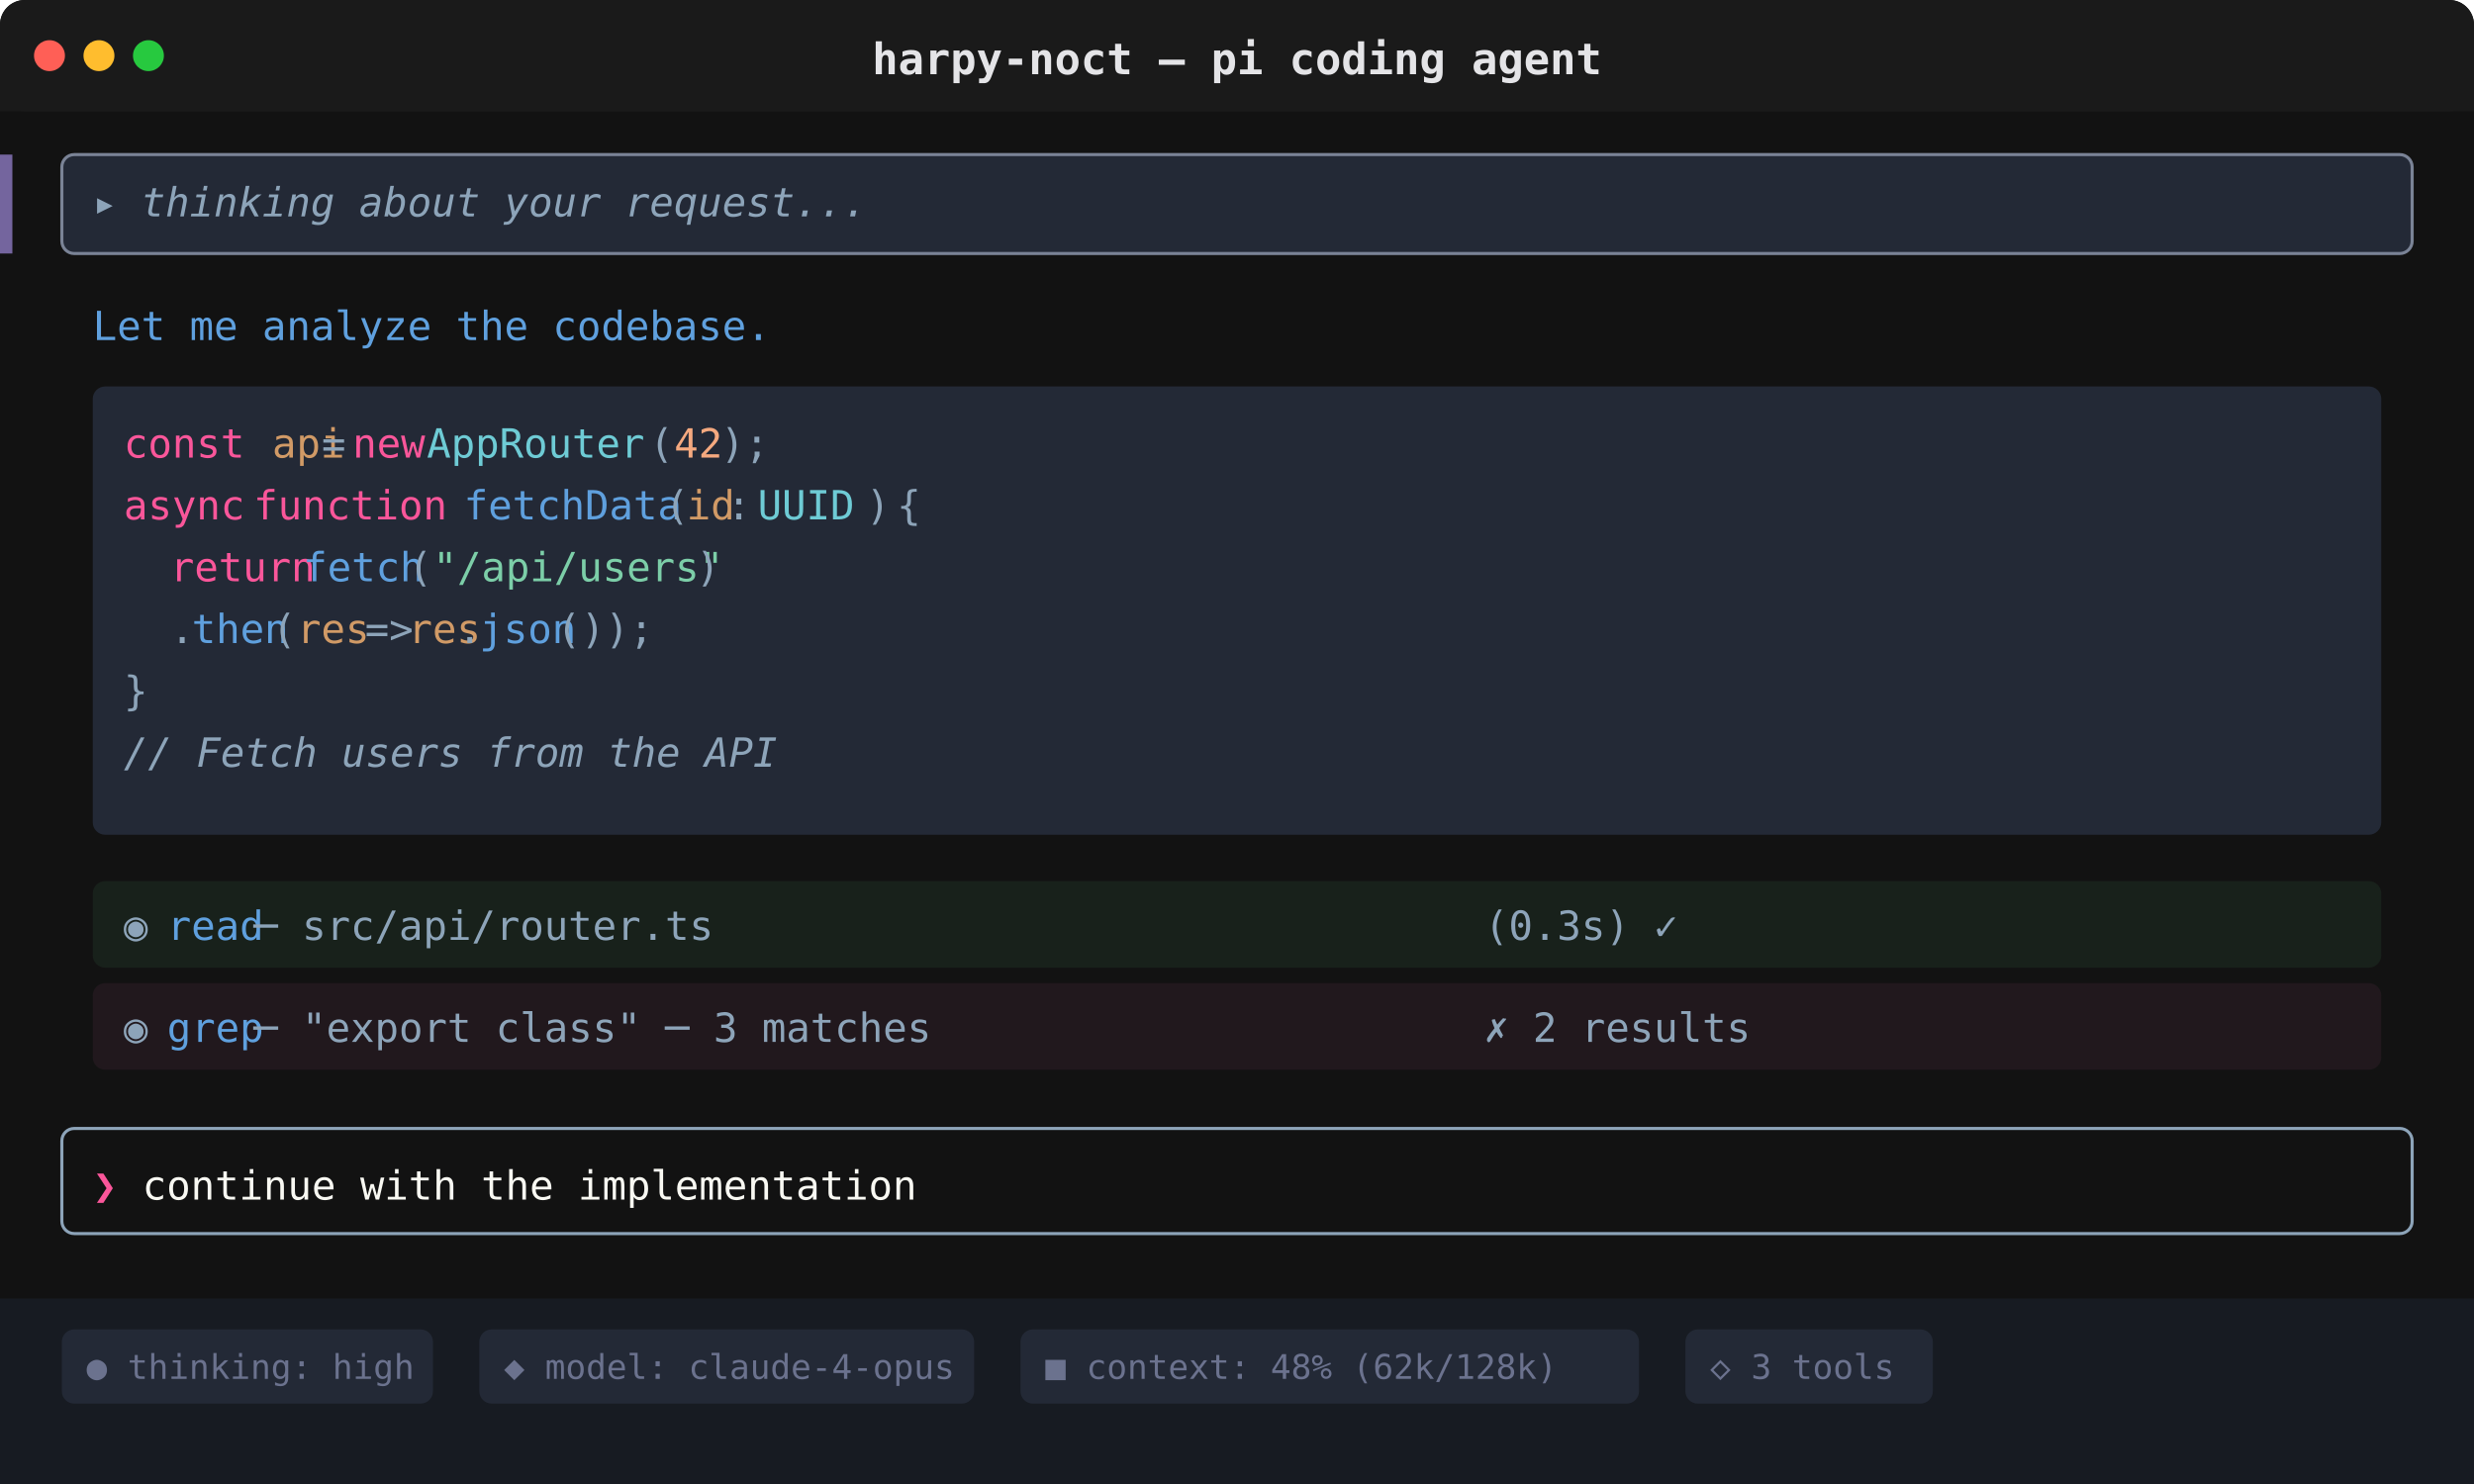
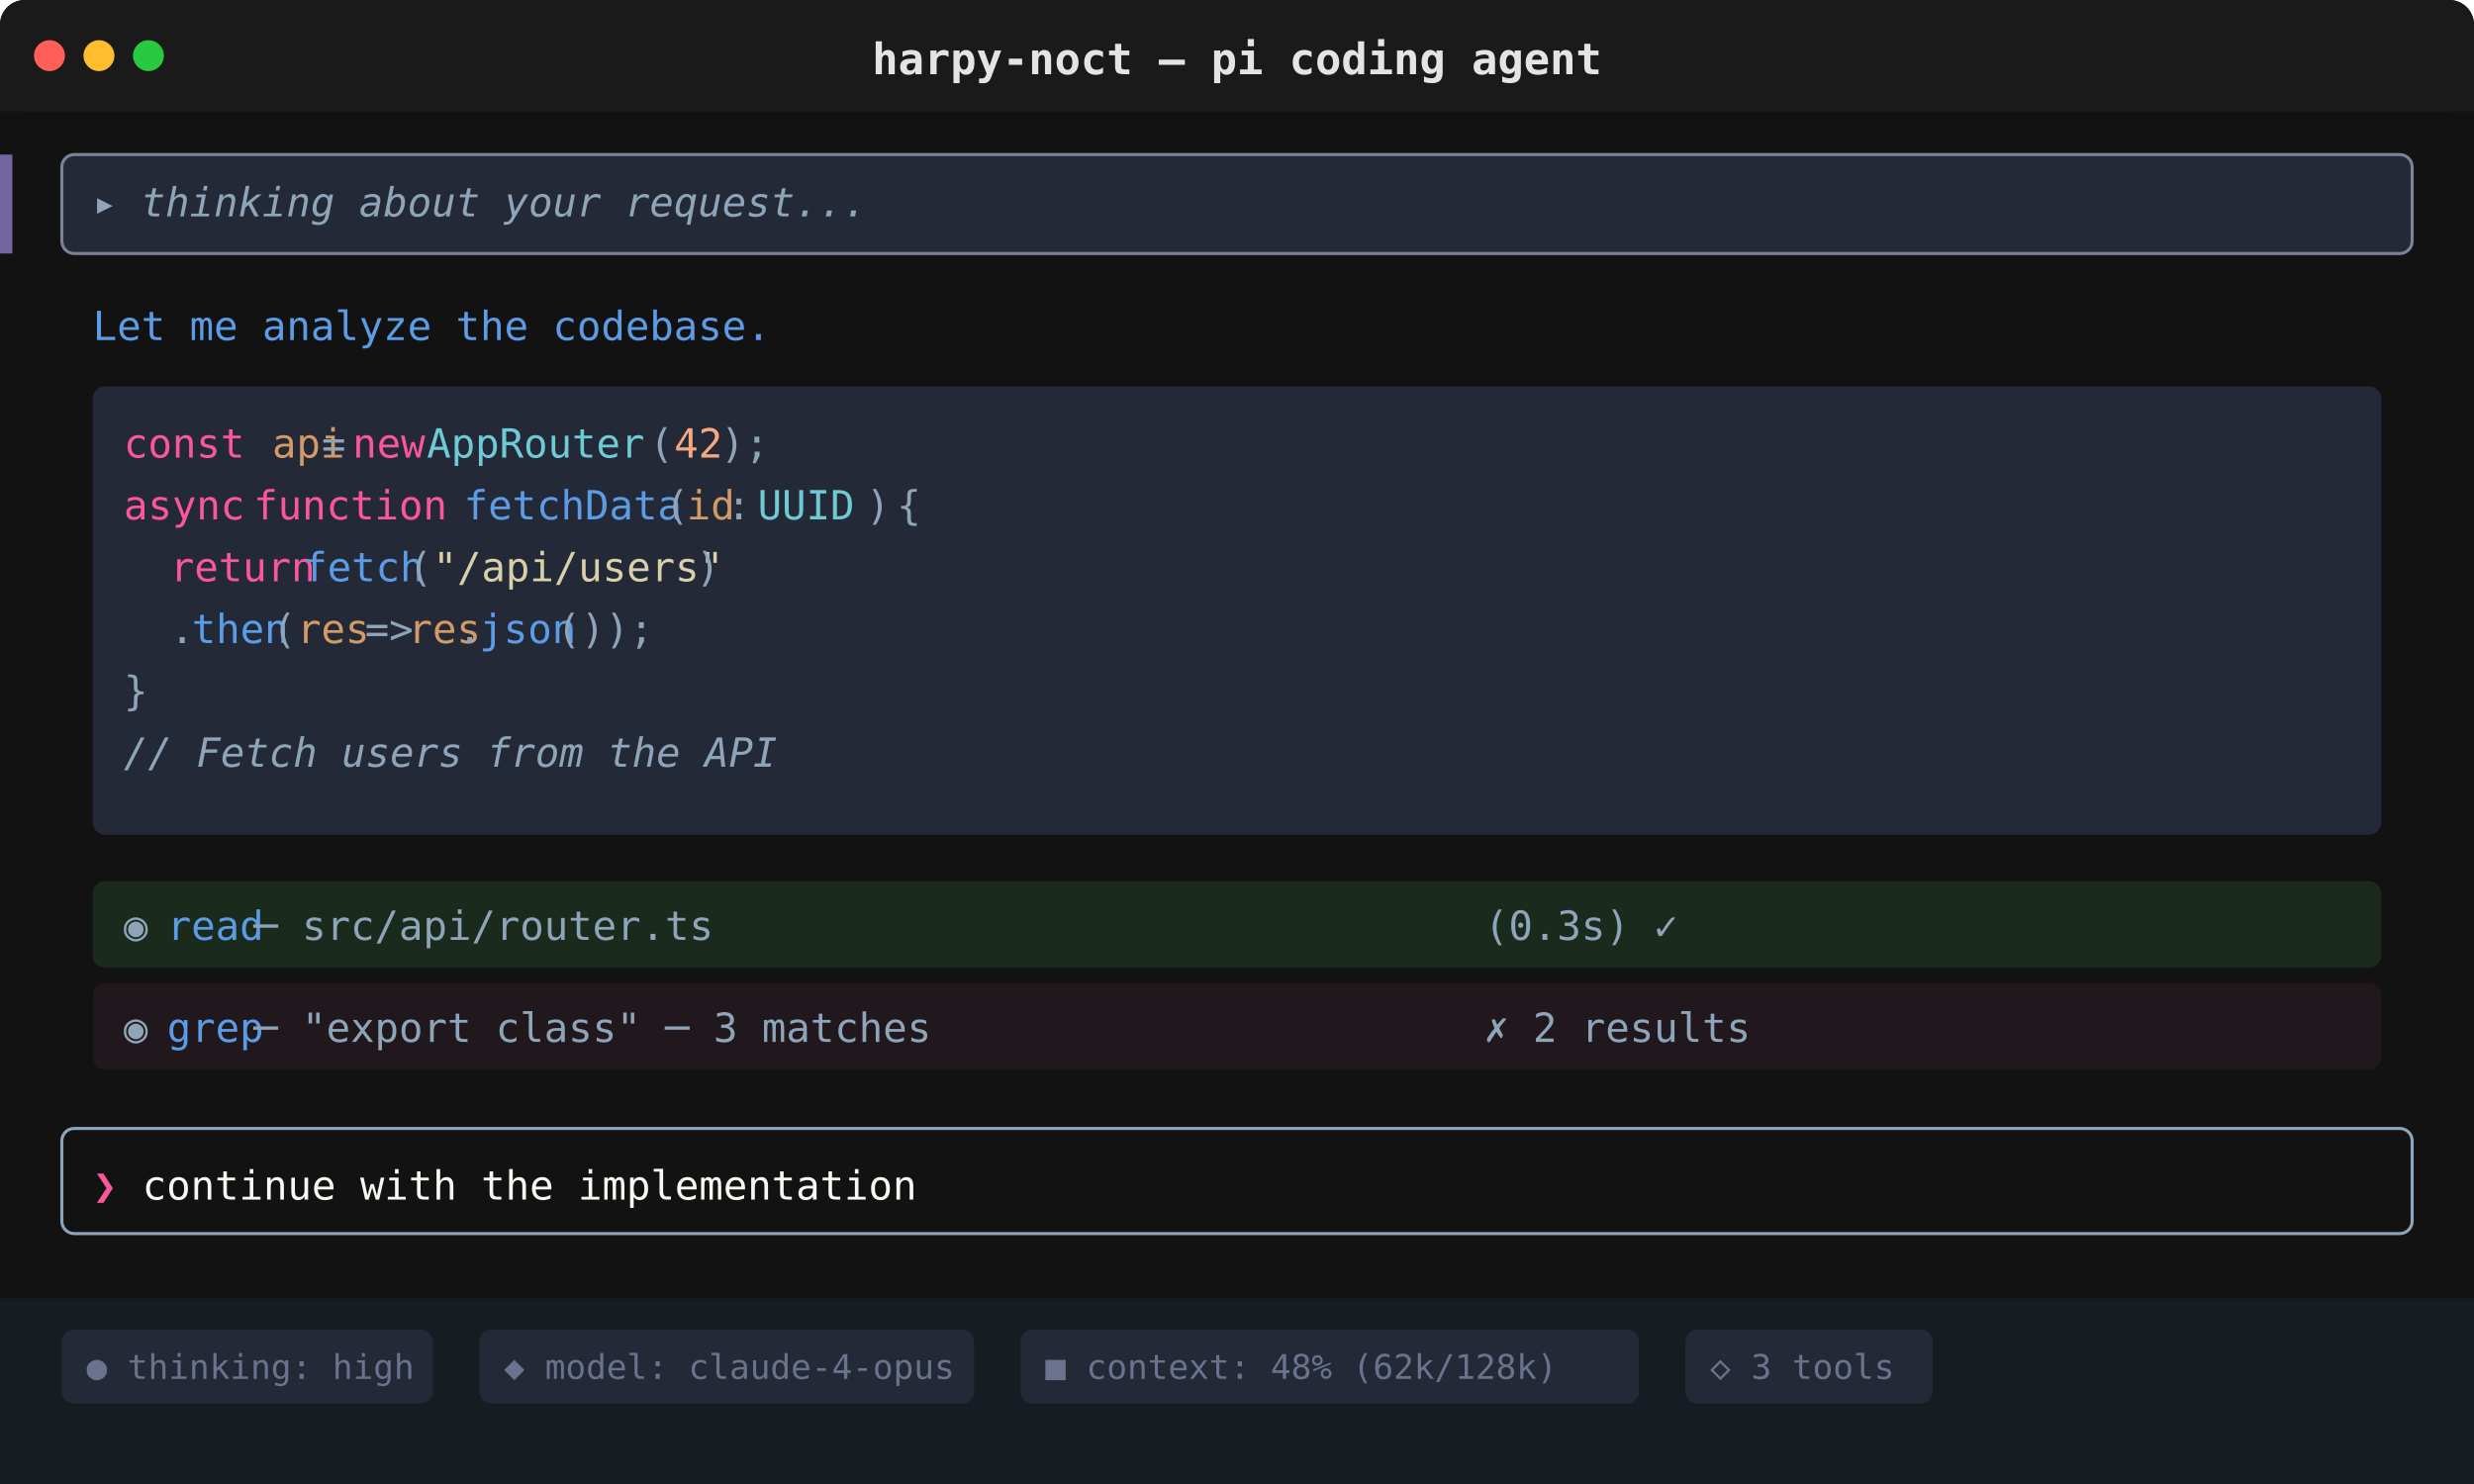
<svg xmlns="http://www.w3.org/2000/svg" viewBox="0 0 800 480" font-family="'SF Mono','Cascadia Code','JetBrains Mono','Fira Code',monospace">
  <defs>
    <style>
      .title { fill: #e4e4e7; font-size: 14px; font-weight: 700; }
      .prompt { fill: #FA569A; font-size: 13px; }
      .cmd { fill: #F8F8F2; font-size: 13px; }
      .comment { fill: #8DA4B9; font-size: 12px; }
      .keyword { fill: #FA569A; font-size: 13px; }
-       .func { fill: #5FA0DE; font-size: 13px; }
+       .func { fill: #5C9CE6; font-size: 13px; }
      .type { fill: #6ECBD5; font-size: 13px; }
-       .str { fill: #7CCEA8; font-size: 13px; }
+       .str { fill: #D8D0A8; font-size: 13px; }
      .var { fill: #D19A66; font-size: 13px; }
      .num { fill: #F5A97F; font-size: 13px; }
      .gray { fill: #8DA4B9; font-size: 13px; }
      .label { fill: #6B728E; font-size: 11px; }
      .heading { fill: #9B8BF4; font-size: 14px; font-weight: 700; }
    </style>
  </defs>
  <rect width="800" height="480" fill="#121212" rx="8" />
  <rect x="0" y="0" width="800" height="36" fill="#1A1A1A" rx="8" />
  <rect x="0" y="20" width="800" height="16" fill="#1A1A1A" />
  <circle cx="16" cy="18" r="5" fill="#FF5F56" />
  <circle cx="32" cy="18" r="5" fill="#FFBD2E" />
  <circle cx="48" cy="18" r="5" fill="#27C93F" />
  <text x="400" y="24" text-anchor="middle" class="title">harpy-noct — pi coding agent</text>
  <rect x="20" y="50" width="760" height="32" rx="4" fill="#232936" stroke="#7A8396" stroke-width="1" />
  <text x="30" y="70" class="gray" font-style="italic">▸ thinking about your request...</text>
  <text x="30" y="110" class="func">Let me analyze the codebase.</text>
  <rect x="30" y="125" width="740" height="145" rx="4" fill="#232936" />
  <text x="40" y="148" class="keyword">const</text>
  <text x="88" y="148" class="var">api</text>
  <text x="104" y="148" class="gray">=</text>
  <text x="114" y="148" class="keyword">new</text>
  <text x="138" y="148" class="type">AppRouter</text>
  <text x="210" y="148" class="gray">(</text>
  <text x="218" y="148" class="num">42</text>
  <text x="233" y="148" class="gray">);</text>
  <text x="40" y="168" class="keyword">async</text>
  <text x="82" y="168" class="keyword">function</text>
  <text x="150" y="168" class="func">fetchData</text>
  <text x="215" y="168" class="gray">(</text>
  <text x="222" y="168" class="var">id</text>
  <text x="235" y="168" class="gray">:</text>
  <text x="245" y="168" class="type">UUID</text>
  <text x="280" y="168" class="gray">)</text>
  <text x="290" y="168" class="gray">{</text>
  <text x="55" y="188" class="keyword">return</text>
  <text x="98" y="188" class="func">fetch</text>
  <text x="132" y="188" class="gray">(</text>
  <text x="140" y="188" class="str">"/api/users"</text>
  <text x="225" y="188" class="gray">)</text>
  <text x="55" y="208" class="gray">  .</text>
  <text x="62" y="208" class="func">then</text>
  <text x="88" y="208" class="gray">(</text>
  <text x="96" y="208" class="var">res</text>
  <text x="118" y="208" class="gray">=&gt;</text>
  <text x="132" y="208" class="var">res</text>
  <text x="148" y="208" class="gray">.</text>
  <text x="155" y="208" class="func">json</text>
  <text x="180" y="208" class="gray">());</text>
  <text x="40" y="228" class="gray">}</text>
  <text x="40" y="248" class="gray" font-style="italic">  // Fetch users from the API</text>
-   <rect x="30" y="285" width="740" height="28" rx="4" fill="#18211B" />
+   <rect x="30" y="285" width="740" height="28" rx="4" fill="#1A2B1E" />
  <text x="40" y="304" class="gray">◉</text>
  <text x="54" y="304" class="func">read</text>
  <text x="82" y="304" class="gray">─ src/api/router.ts</text>
  <text x="480" y="304" class="gray" font-size="11px">(0.3s) ✓</text>
  <rect x="30" y="318" width="740" height="28" rx="4" fill="#21181D" />
  <text x="40" y="337" class="gray">◉</text>
  <text x="54" y="337" class="func">grep</text>
  <text x="82" y="337" class="gray">─ "export class" ─ 3 matches</text>
  <text x="480" y="337" class="gray" font-size="11px">✗ 2 results</text>
  <rect x="20" y="365" width="760" height="34" rx="4" fill="none" stroke="#8DA4B9" stroke-width="1" />
  <text x="30" y="388" class="keyword">❯</text>
  <text x="46" y="388" class="cmd">continue with the implementation</text>
  <rect x="0" y="420" width="800" height="60" fill="#171B22" rx="0" />
  <rect x="0" y="440" width="800" height="40" fill="#171B22" />
  <rect x="20" y="430" width="120" height="24" rx="4" fill="#232936" />
  <text x="28" y="446" class="label">● thinking: high</text>
  <rect x="155" y="430" width="160" height="24" rx="4" fill="#232936" />
  <text x="163" y="446" class="label">◆ model: claude-4-opus</text>
  <rect x="330" y="430" width="200" height="24" rx="4" fill="#232936" />
  <text x="338" y="446" class="label">■ context: 48% (62k/128k)</text>
  <rect x="545" y="430" width="80" height="24" rx="4" fill="#232936" />
  <text x="553" y="446" class="label">◇ 3 tools</text>
  <rect x="0" y="50" width="4" height="32" fill="#B69CFC" opacity="0.6" />
</svg>
